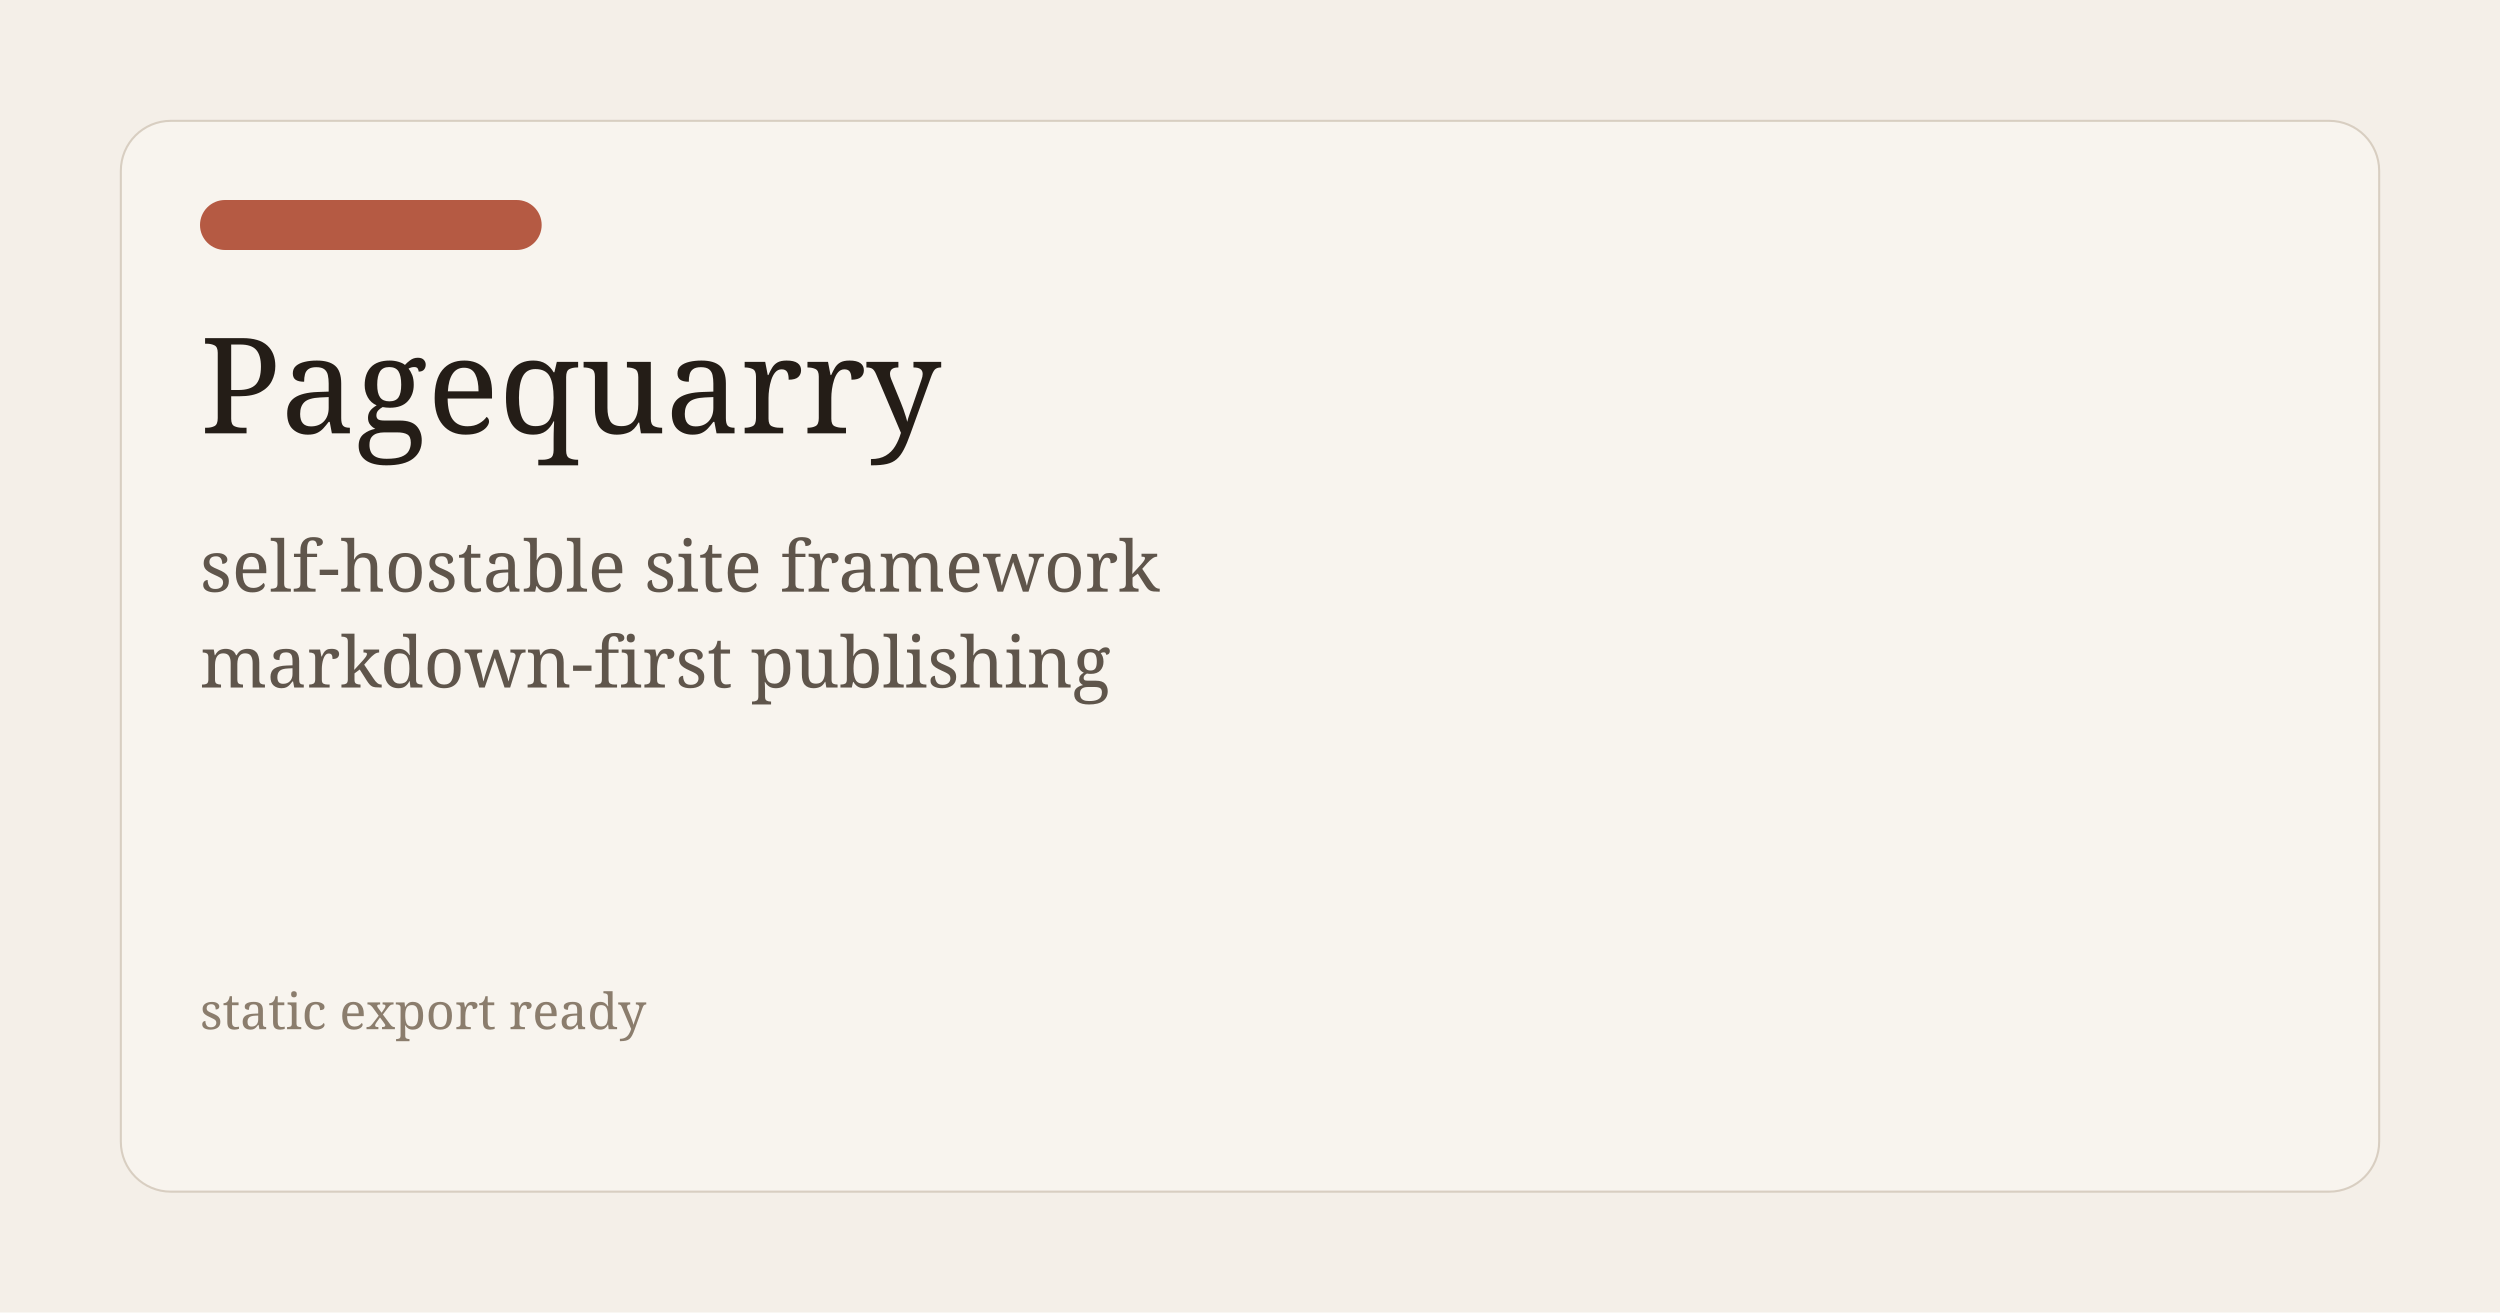
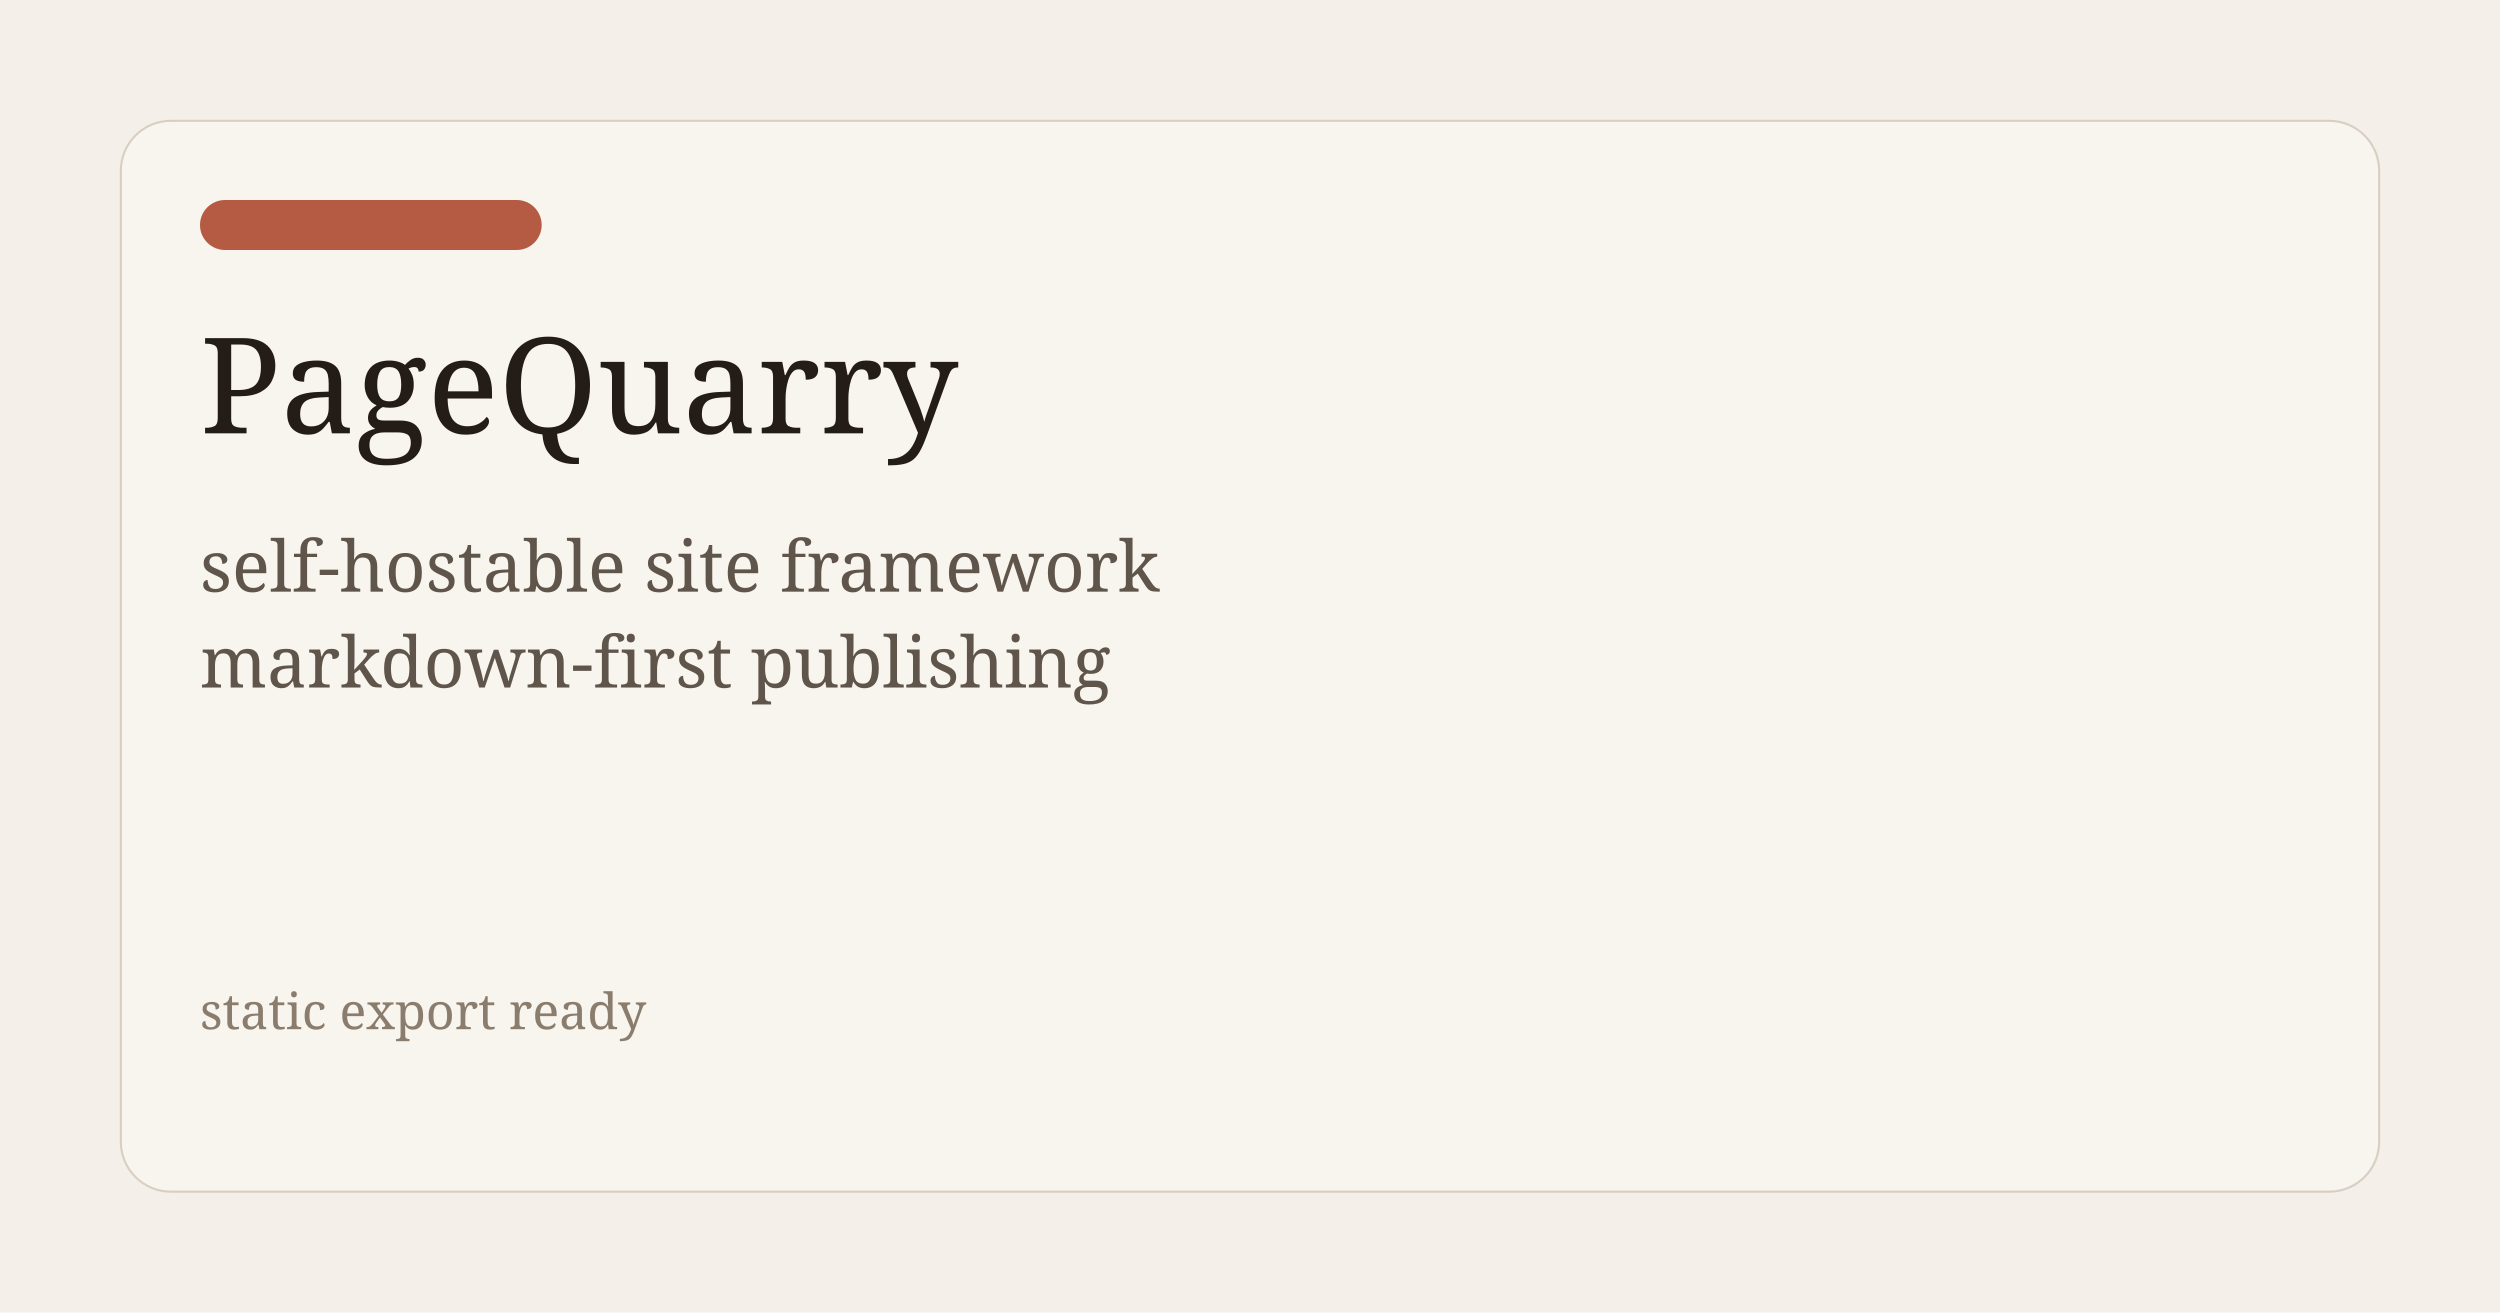
<svg xmlns="http://www.w3.org/2000/svg" width="1200" height="630" viewBox="0 0 1200 630" fill="none">
  <rect width="1200" height="630" fill="#f4efe8" />
  <rect x="58" y="58" width="1084" height="514" rx="24" fill="#f8f4ee" stroke="#d8cec1" />
  <rect x="96" y="96" width="164" height="24" rx="12" fill="#b55a43" />
-   <text x="96" y="208" fill="#241d17" font-family="Georgia, serif" font-size="64">Pagequarry</text>
+   <text x="96" y="208" fill="#241d17" font-family="Georgia, serif" font-size="64">PageQuarry</text>
  <text x="96" y="284" fill="#5f554b" font-family="Georgia, serif" font-size="34">self-hostable site framework</text>
  <text x="96" y="330" fill="#5f554b" font-family="Georgia, serif" font-size="34">markdown-first publishing</text>
  <text x="96" y="494" fill="#8b7d6d" font-family="Georgia, serif" font-size="24">static export ready</text>
</svg>
